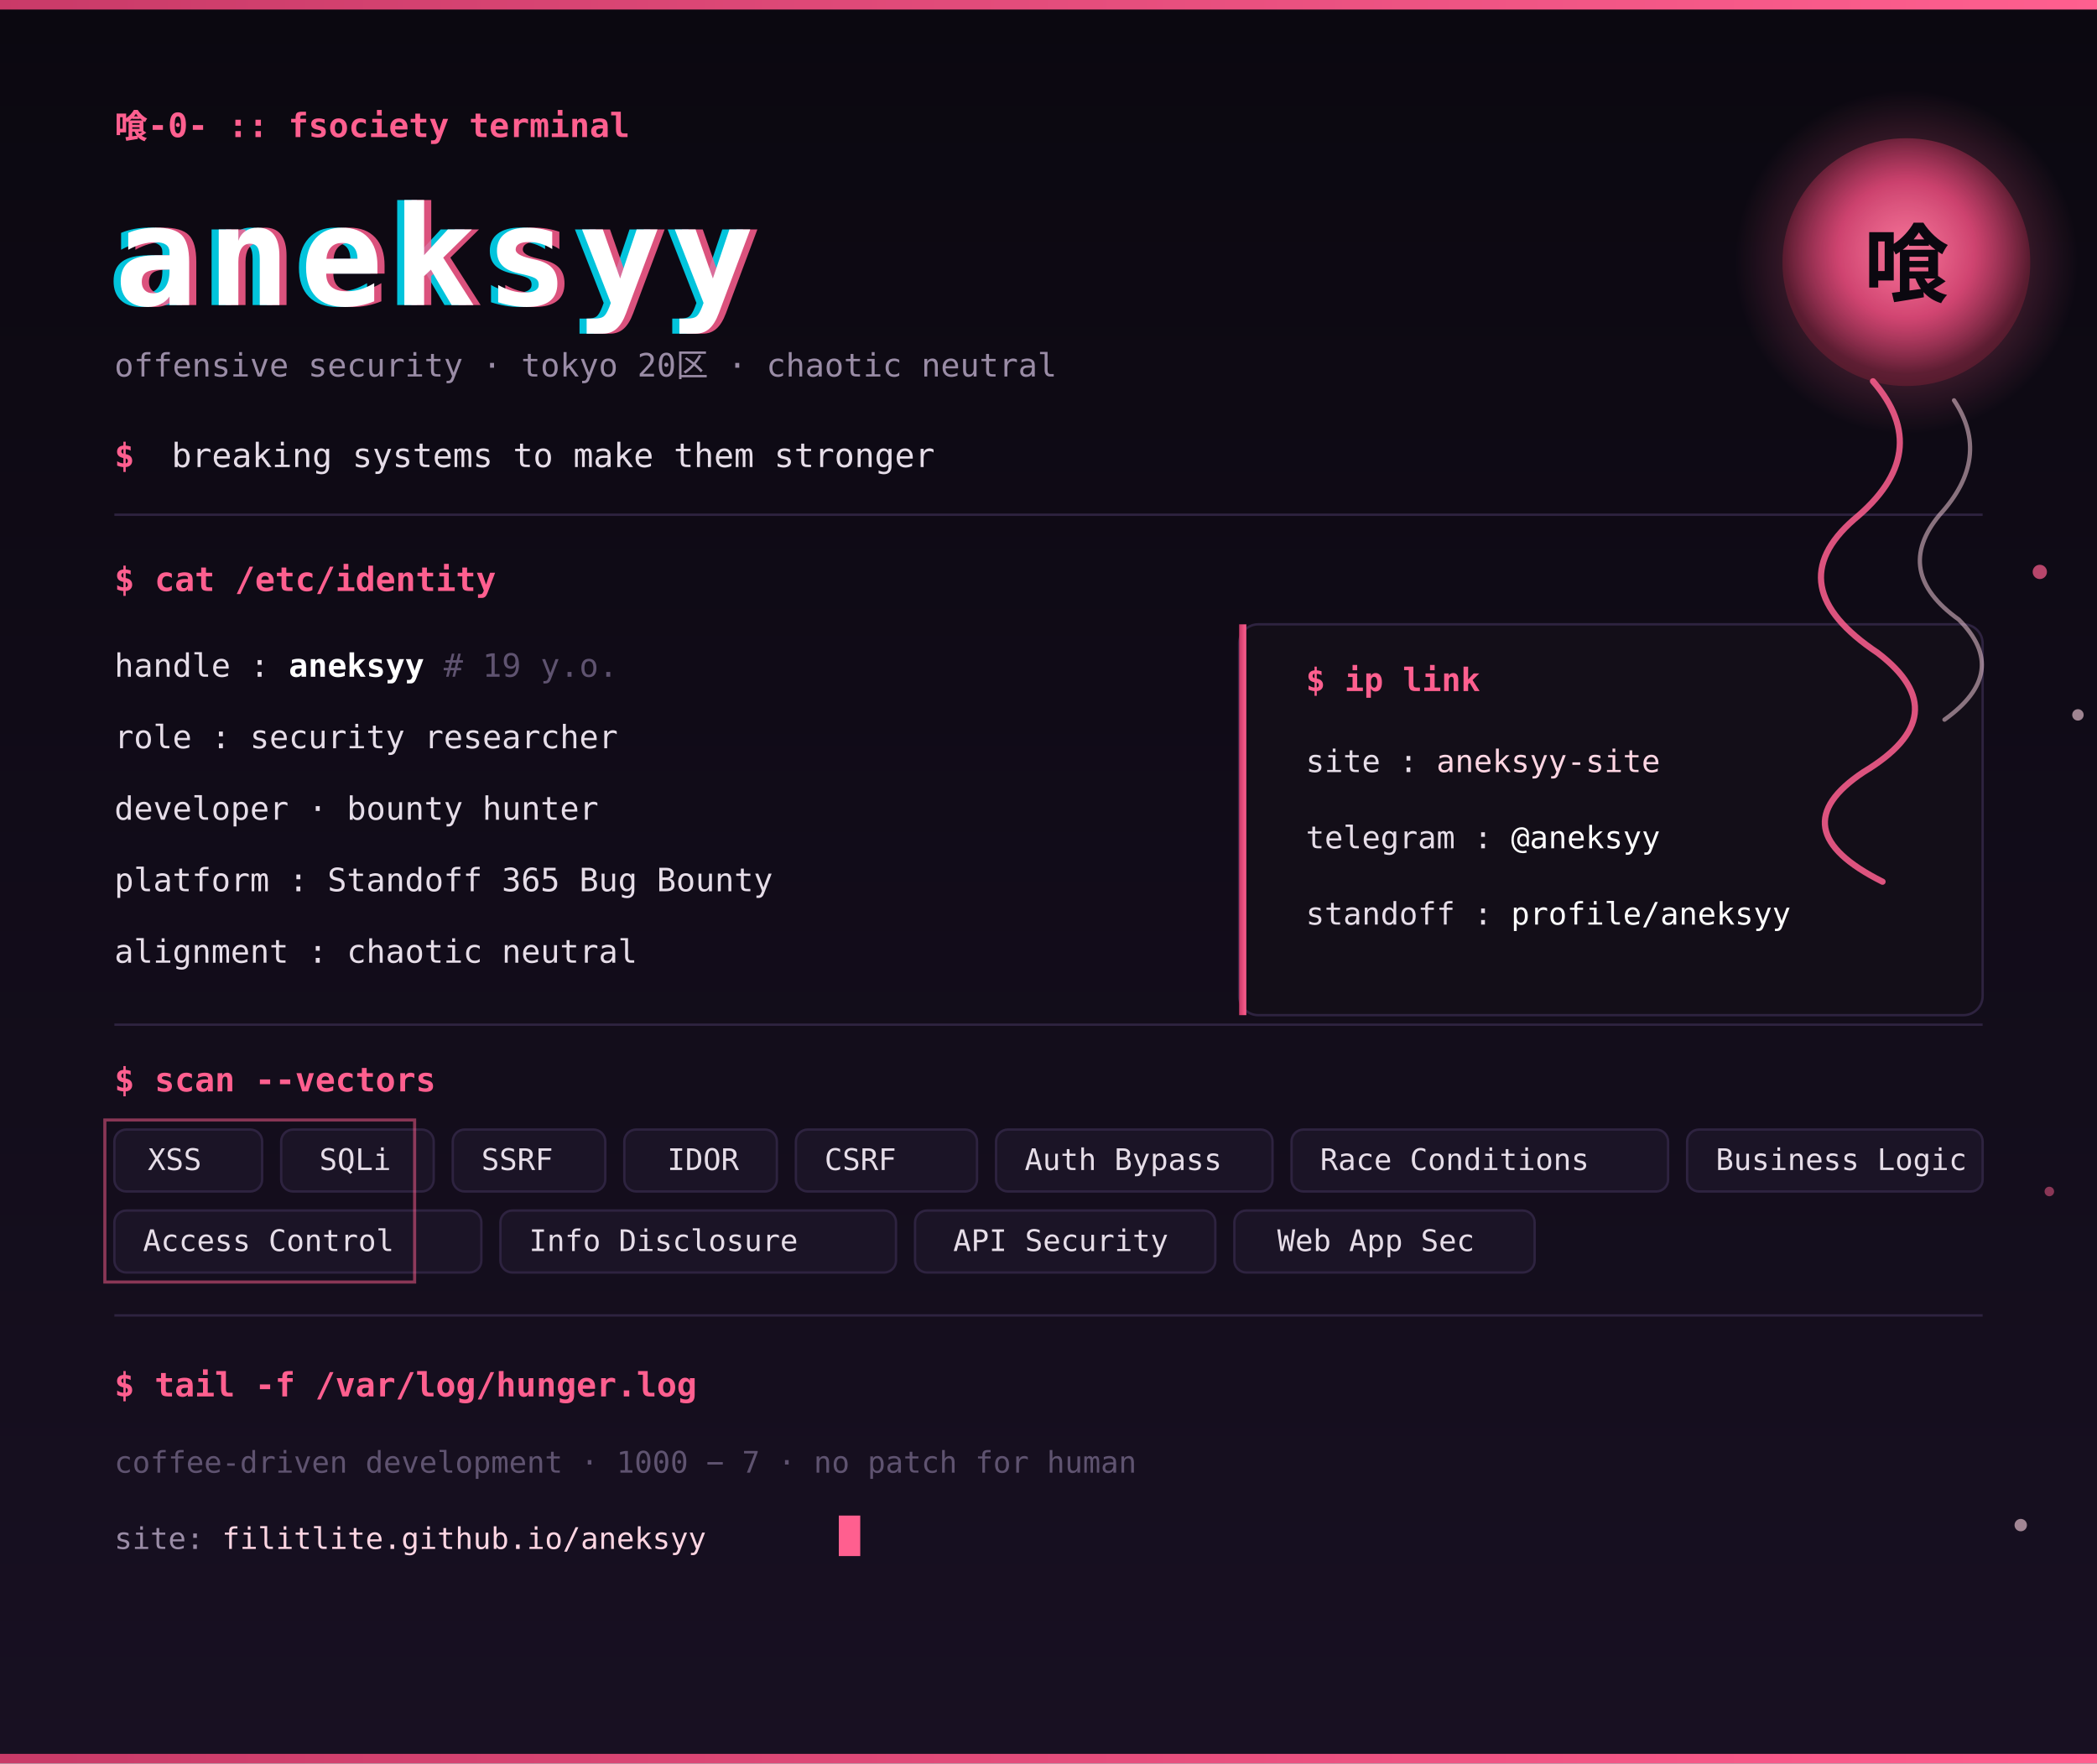
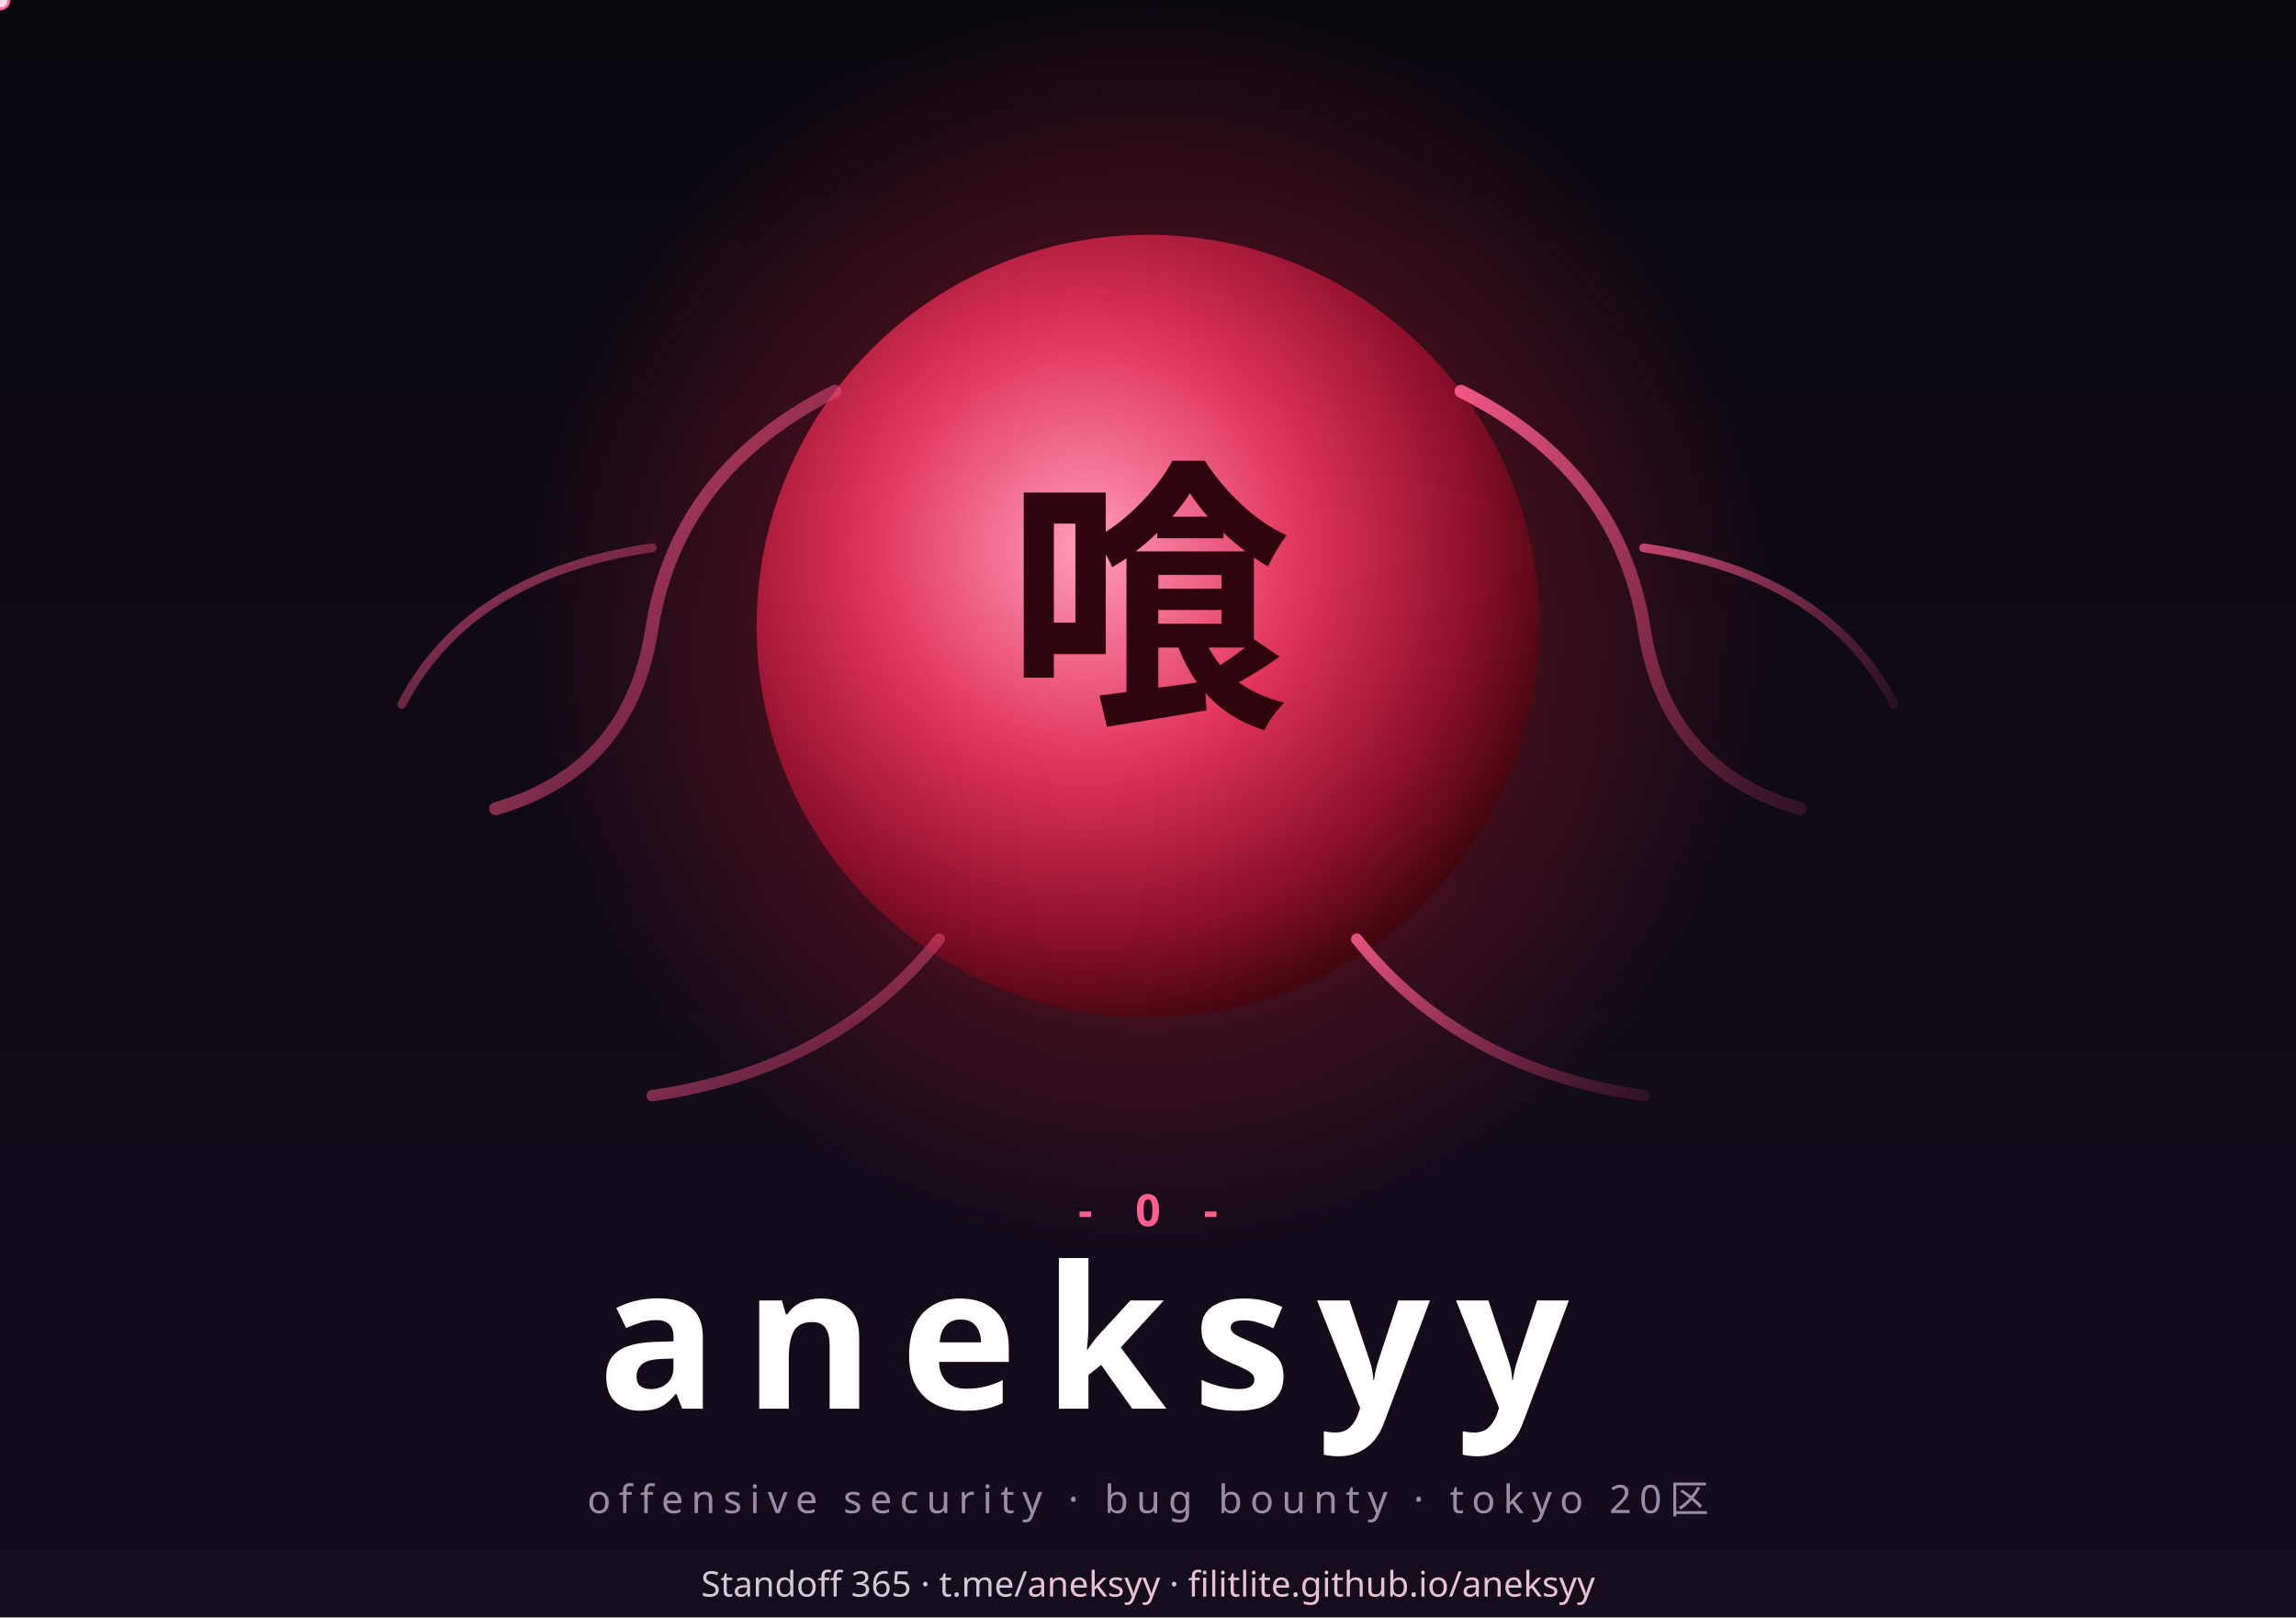
- <svg xmlns="http://www.w3.org/2000/svg" width="880" height="740" viewBox="0 0 880 740" font-family="JetBrains Mono, Consolas, monospace">
+ <svg xmlns="http://www.w3.org/2000/svg" width="880" height="620" viewBox="0 0 880 620" font-family="'Noto Sans JP','JetBrains Mono',sans-serif">
  <defs>
+     <radialGradient id="moon" cx="0.42" cy="0.4" r="0.62">
+       <stop offset="0" stop-color="#ff9db8" />
+       <stop offset="0.45" stop-color="#e0335c" />
+       <stop offset="0.8" stop-color="#8d0f2b" />
+       <stop offset="1" stop-color="#43060f" />
+     </radialGradient>
+     <radialGradient id="moonGlow" cx="0.5" cy="0.5" r="0.5">
+       <stop offset="0" stop-color="#ff1f3d" stop-opacity="0.5" />
+       <stop offset="1" stop-color="#ff1f3d" stop-opacity="0" />
+     </radialGradient>
    <linearGradient id="bg" x1="0" y1="0" x2="0" y2="1">
      <stop offset="0" stop-color="#0b0810" />
-       <stop offset="1" stop-color="#181022" />
+       <stop offset="1" stop-color="#150c1c" />
    </linearGradient>
-     <linearGradient id="acc" x1="0" y1="0" x2="1" y2="0">
-       <stop offset="0" stop-color="#c93a68" />
-       <stop offset="1" stop-color="#ff5f8f" />
+     <linearGradient id="kaku" x1="0" y1="0" x2="1" y2="1">
+       <stop offset="0" stop-color="#ff5f8f" />
+       <stop offset="1" stop-color="#c93a68" stop-opacity="0.2" />
    </linearGradient>
-     <radialGradient id="moon" cx="0.5" cy="0.45" r="0.5">
-       <stop offset="0" stop-color="#ff8fab" />
-       <stop offset="0.55" stop-color="#c93a68" />
-       <stop offset="1" stop-color="#3d0f1e" />
-     </radialGradient>
-     <radialGradient id="glow" cx="0.5" cy="0.5" r="0.5">
-       <stop offset="0" stop-color="#ff5f8f" stop-opacity="0.55" />
-       <stop offset="1" stop-color="#ff5f8f" stop-opacity="0" />
-     </radialGradient>
  </defs>
-   <rect width="880" height="740" fill="url(#bg)" />
-   <rect width="880" height="4" fill="url(#acc)" />
-   <rect y="736" width="880" height="4" fill="url(#acc)" />
-   <circle cx="800" cy="110" r="52" fill="url(#moon)" opacity="0.9">
-     <animate attributeName="r" values="52;55;52" dur="6s" repeatCount="indefinite" />
-     <animate attributeName="opacity" values="0.75;0.95;0.75" dur="6s" repeatCount="indefinite" />
+   <rect width="880" height="620" fill="url(#bg)" />
+   <circle cx="440" cy="240" r="240" fill="url(#moonGlow)">
+     <animate attributeName="r" values="230;250;230" dur="7s" repeatCount="indefinite" />
  </circle>
-   <circle cx="800" cy="110" r="72" fill="url(#glow)">
-     <animate attributeName="opacity" values="0.5;1;0.5" dur="6s" repeatCount="indefinite" />
+   <circle cx="440" cy="240" r="150" fill="url(#moon)">
+     <animate attributeName="r" values="148;153;148" dur="7s" repeatCount="indefinite" />
+     <animate attributeName="opacity" values="0.92;1;0.92" dur="7s" repeatCount="indefinite" />
  </circle>
-   <text x="782" y="124" fill="#0b0810" font-size="36" font-weight="700" font-family="'Noto Sans JP', sans-serif">喰</text>
-   <text x="48" y="58" fill="#ff5f8f" font-size="14" font-weight="700">喰-0- :: fsociety terminal</text>
-   <g>
-     <text x="48" y="128" fill="#00e5ff" font-size="58" font-weight="700" letter-spacing="4" opacity="0.85" transform="translate(-3 0)">aneksyy
-       <animate attributeName="opacity" values="0.85;0.85;0;0.85;0.85" keyTimes="0;0.9;0.93;0.96;1" dur="4s" repeatCount="indefinite" />
-       <animate attributeName="x" values="48;48;45;48;48" keyTimes="0;0.9;0.93;0.96;1" dur="4s" repeatCount="indefinite" />
-     </text>
-     <text x="48" y="128" fill="#ff5f8f" font-size="58" font-weight="700" letter-spacing="4" opacity="0.85" transform="translate(3 0)">aneksyy
-       <animate attributeName="opacity" values="0.85;0.85;0;0.85;0.85" keyTimes="0;0.91;0.94;0.97;1" dur="4s" repeatCount="indefinite" />
-       <animate attributeName="x" values="48;48;51;48;48" keyTimes="0;0.91;0.94;0.97;1" dur="4s" repeatCount="indefinite" />
-     </text>
-     <text x="48" y="128" fill="#ffffff" font-size="58" font-weight="700" letter-spacing="4">aneksyy
-       <animate attributeName="opacity" values="1;1;0.25;1;1" keyTimes="0;0.9;0.94;0.97;1" dur="4s" repeatCount="indefinite" />
+   <text x="440" y="270" fill="#30040c" font-size="110" font-weight="900" text-anchor="middle">喰</text>
+   <g fill="none" stroke="url(#kaku)" stroke-linecap="round">
+     <path d="M 320 150 q -60 30 -70 90 q -8 55 -60 70" stroke-width="5" opacity="0.9">
+       <animate attributeName="d" values="M 320 150 q -60 30 -70 90 q -8 55 -60 70;                 M 320 150 q -72 40 -78 96 q -4 60 -66 80;                 M 320 150 q -60 30 -70 90 q -8 55 -60 70" dur="4.4s" repeatCount="indefinite" />
+     </path>
+     <path d="M 250 210 q -70 10 -96 60" stroke-width="3.4" opacity="0.7">
+       <animate attributeName="d" values="M 250 210 q -70 10 -96 60;                 M 250 210 q -80 -6 -104 50;                 M 250 210 q -70 10 -96 60" dur="3.8s" repeatCount="indefinite" />
+     </path>
+     <path d="M 560 150 q 60 30 70 90 q 8 55 60 70" stroke-width="5" opacity="0.9">
+       <animate attributeName="d" values="M 560 150 q 60 30 70 90 q 8 55 60 70;                 M 560 150 q 72 40 78 96 q 4 60 66 80;                 M 560 150 q 60 30 70 90 q 8 55 60 70" dur="4.2s" repeatCount="indefinite" />
+     </path>
+     <path d="M 630 210 q 70 10 96 60" stroke-width="3.4" opacity="0.7">
+       <animate attributeName="d" values="M 630 210 q 70 10 96 60;                 M 630 210 q 80 -6 104 50;                 M 630 210 q 70 10 96 60" dur="3.6s" repeatCount="indefinite" />
+     </path>
+     <path d="M 360 360 q -40 50 -110 60" stroke-width="4.4" opacity="0.85">
+       <animate attributeName="d" values="M 360 360 q -40 50 -110 60;                 M 360 360 q -52 58 -122 66;                 M 360 360 q -40 50 -110 60" dur="4s" repeatCount="indefinite" />
+     </path>
+     <path d="M 520 360 q 40 50 110 60" stroke-width="4.4" opacity="0.85">
+       <animate attributeName="d" values="M 520 360 q 40 50 110 60;                 M 520 360 q 52 58 122 66;                 M 520 360 q 40 50 110 60" dur="4.1s" repeatCount="indefinite" />
+     </path>
+   </g>
+   <circle r="4" fill="#ff5f8f">
+     <animate attributeName="cx" values="200;170;150" dur="3s" repeatCount="indefinite" />
+     <animate attributeName="cy" values="315;330;345" dur="3s" repeatCount="indefinite" />
+     <animate attributeName="opacity" values="0;0.9;0" dur="3s" repeatCount="indefinite" />
+   </circle>
+   <circle r="3.4" fill="#ff5f8f">
+     <animate attributeName="cx" values="680;710;730" dur="2.6s" repeatCount="indefinite" />
+     <animate attributeName="cy" values="315;330;345" dur="2.6s" repeatCount="indefinite" />
+     <animate attributeName="opacity" values="0;0.9;0" dur="2.6s" repeatCount="indefinite" />
+   </circle>
+   <circle r="3" fill="#ffd6e3">
+     <animate attributeName="cx" values="260;230" dur="4s" repeatCount="indefinite" />
+     <animate attributeName="cy" values="290;330" dur="4s" repeatCount="indefinite" />
+     <animate attributeName="opacity" values="0;0.8;0" dur="4s" repeatCount="indefinite" />
+   </circle>
+   <text x="440" y="470" fill="#ff5f8f" font-size="17" text-anchor="middle" letter-spacing="6" font-weight="700">- 0 -</text>
+   <text x="440" y="540" fill="#ffffff" font-size="76" font-weight="900" text-anchor="middle" letter-spacing="10" style="text-transform:lowercase">aneksyy
+     <animate attributeName="opacity" values="1;1;0.25;1;1" keyTimes="0;0.88;0.93;0.97;1" dur="4.4s" repeatCount="indefinite" />
+     <animate attributeName="fill" values="#ffffff;#ffffff;#ff5f8f;#ffffff" keyTimes="0;0.88;0.93;0.97;1" dur="4.4s" repeatCount="indefinite" />
+   </text>
+   <text x="440" y="580" fill="#9a8ca6" font-size="15" text-anchor="middle" letter-spacing="3">offensive security · bug bounty · tokyo 20区</text>
+   <g font-size="13.5" text-anchor="middle" fill="#e6dde8">
+     <text x="440" y="612" opacity="0.9"> Standoff 365 · t.me/<tspan fill="#ffd6e3">aneksyy</tspan> · <tspan fill="#ffd6e3">filitlite.github.io/aneksyy</tspan>
    </text>
  </g>
-   <text x="48" y="158" fill="#9a8ca6" font-size="13.5">offensive security · tokyo 20区 · chaotic neutral</text>
-   <text x="48" y="196" fill="#ff5f8f" font-size="14" font-weight="700">$ </text>
-   <text x="72" y="196" fill="#e6dde8" font-size="14">breaking systems to make them stronger
-     <animate attributeName="opacity" values="1;1;0;0;1" keyTimes="0;0.45;0.5;0.95;1" dur="4s" repeatCount="indefinite" />
-   </text>
-   <line x1="48" y1="216" x2="832" y2="216" stroke="#2e2340" stroke-width="1" />
-   <text x="48" y="248" fill="#ff5f8f" font-size="14" font-weight="700">$ cat /etc/identity</text>
-   <g font-size="13.5">
-     <text x="48" y="284" fill="#e6dde8">handle    : <tspan fill="#ffffff" font-weight="700">aneksyy</tspan>
-       <tspan fill="#5f5370"># 19 y.o.</tspan>
-       <animate attributeName="opacity" values="0;0;1;1" keyTimes="0;0.06;0.14;1" dur="7s" repeatCount="indefinite" />
-     </text>
-     <text x="48" y="314" fill="#e6dde8">role      : security researcher
-       <animate attributeName="opacity" values="0;0;1;1" keyTimes="0;0.16;0.24;1" dur="7s" repeatCount="indefinite" />
-     </text>
-     <text x="48" y="344" fill="#e6dde8">            developer · bounty hunter
-       <animate attributeName="opacity" values="0;0;1;1" keyTimes="0;0.22;0.3;1" dur="7s" repeatCount="indefinite" />
-     </text>
-     <text x="48" y="374" fill="#e6dde8">platform  : Standoff 365 Bug Bounty
-       <animate attributeName="opacity" values="0;0;1;1" keyTimes="0;0.3;0.38;1" dur="7s" repeatCount="indefinite" />
-     </text>
-     <text x="48" y="404" fill="#e6dde8">alignment : chaotic neutral
-       <animate attributeName="opacity" values="0;0;1;1" keyTimes="0;0.38;0.46;1" dur="7s" repeatCount="indefinite" />
-     </text>
-   </g>
-   <rect x="520" y="262" width="312" height="164" rx="8" fill="#130e18" stroke="#2e2340" />
-   <rect x="520" y="262" width="3" height="164" fill="url(#acc)" />
-   <text x="548" y="290" fill="#ff5f8f" font-size="13.5" font-weight="700">$ ip link</text>
-   <g font-size="13" fill="#e6dde8">
-     <text x="548" y="324">site     : <tspan fill="#ffd6e3">aneksyy-site</tspan>
-       <animate attributeName="opacity" values="0;0;1;1" keyTimes="0;0.5;0.58;1" dur="7s" repeatCount="indefinite" />
-     </text>
-     <text x="548" y="356">telegram  : <tspan fill="#ffffff">@aneksyy</tspan>
-       <animate attributeName="opacity" values="0;0;1;1" keyTimes="0;0.6;0.68;1" dur="7s" repeatCount="indefinite" />
-     </text>
-     <text x="548" y="388">standoff  : <tspan fill="#ffffff">profile/aneksyy</tspan>
-       <animate attributeName="opacity" values="0;0;1;1" keyTimes="0;0.7;0.78;1" dur="7s" repeatCount="indefinite" />
-     </text>
-   </g>
-   <line x1="48" y1="430" x2="832" y2="430" stroke="#2e2340" stroke-width="1" />
-   <text x="48" y="458" fill="#ff5f8f" font-size="14" font-weight="700">$ scan --vectors</text>
-   <g font-size="12.5" fill="#e6dde8">
-     <g>
-       <rect x="48" y="474" width="62" height="26" rx="5" fill="#1b1426" stroke="#2e2340" />
-       <text x="62" y="491">XSS</text>
-       <rect x="118" y="474" width="64" height="26" rx="5" fill="#1b1426" stroke="#2e2340" />
-       <text x="134" y="491">SQLi</text>
-       <rect x="190" y="474" width="64" height="26" rx="5" fill="#1b1426" stroke="#2e2340" />
-       <text x="202" y="491">SSRF</text>
-       <rect x="262" y="474" width="64" height="26" rx="5" fill="#1b1426" stroke="#2e2340" />
-       <text x="280" y="491">IDOR</text>
-       <rect x="334" y="474" width="76" height="26" rx="5" fill="#1b1426" stroke="#2e2340" />
-       <text x="346" y="491">CSRF</text>
-       <rect x="418" y="474" width="116" height="26" rx="5" fill="#1b1426" stroke="#2e2340" />
-       <text x="430" y="491">Auth Bypass</text>
-       <rect x="542" y="474" width="158" height="26" rx="5" fill="#1b1426" stroke="#2e2340" />
-       <text x="554" y="491">Race Conditions</text>
-       <rect x="708" y="474" width="124" height="26" rx="5" fill="#1b1426" stroke="#2e2340" />
-       <text x="720" y="491">Business Logic</text>
-       <rect x="48" y="508" width="154" height="26" rx="5" fill="#1b1426" stroke="#2e2340" />
-       <text x="60" y="525">Access Control</text>
-       <rect x="210" y="508" width="166" height="26" rx="5" fill="#1b1426" stroke="#2e2340" />
-       <text x="222" y="525">Info Disclosure</text>
-       <rect x="384" y="508" width="126" height="26" rx="5" fill="#1b1426" stroke="#2e2340" />
-       <text x="400" y="525">API Security</text>
-       <rect x="518" y="508" width="126" height="26" rx="5" fill="#1b1426" stroke="#2e2340" />
-       <text x="536" y="525">Web App Sec</text>
-       <rect x="44" y="470" width="130" height="68" fill="none" stroke="#ff5f8f" stroke-width="1.3" opacity="0.5">
-         <animate attributeName="opacity" values="0;0.75;0" dur="2.6s" repeatCount="indefinite" />
-         <animateTransform attributeName="transform" type="translate" values="0 0; 700 0; 0 0" dur="8s" repeatCount="indefinite" />
-       </rect>
-     </g>
-   </g>
-   <line x1="48" y1="552" x2="832" y2="552" stroke="#2e2340" stroke-width="1" />
-   <text x="48" y="586" fill="#ff5f8f" font-size="14" font-weight="700">$ tail -f /var/log/hunger.log</text>
-   <text x="48" y="618" fill="#5f5370" font-size="12.5">coffee-driven development · 1000 − 7 · no patch for human</text>
-   <text x="48" y="650" fill="#9a8ca6" font-size="12.5">site: <tspan fill="#ffd6e3">filitlite.github.io/aneksyy</tspan>
-   </text>
-   <rect x="352" y="636" width="9" height="17" fill="#ff5f8f">
-     <animate attributeName="opacity" values="1;1;0;0;1" keyTimes="0;0.5;0.5;1;1" dur="1.2s" repeatCount="indefinite" />
-   </rect>
-   <g stroke="url(#acc)" fill="none" stroke-linecap="round" opacity="0.85">
-     <path d="M 786 160 q 26 30 -8 58 q -32 28 10 56 q 34 26 -6 50 q -36 24 8 46" stroke="#ff5f8f" stroke-width="2.6">
-       <animate attributeName="d" values="M 786 160 q 26 30 -8 58 q -32 28 10 56 q 34 26 -6 50 q -36 24 8 46;                 M 786 160 q -26 30 10 58 q 30 28 -12 56 q -34 26 8 50 q 32 24 -10 46;                 M 786 160 q 26 30 -8 58 q -32 28 10 56 q 34 26 -6 50 q -36 24 8 46" dur="3.4s" repeatCount="indefinite" />
-     </path>
-     <path d="M 820 168 q 16 24 -6 48 q -20 24 8 44 q 22 22 -6 42" stroke="#ffd6e3" stroke-width="1.8" opacity="0.6">
-       <animate attributeName="d" values="M 820 168 q 16 24 -6 48 q -20 24 8 44 q 22 22 -6 42;                 M 820 168 q -14 24 8 48 q 16 24 -10 44 q -18 22 8 42;                 M 820 168 q 16 24 -6 48 q -20 24 8 44 q 22 22 -6 42" dur="2.8s" repeatCount="indefinite" />
-     </path>
-   </g>
-   <circle cx="856" cy="240" r="3" fill="#ff5f8f" opacity="0.7">
-     <animate attributeName="cy" values="220;340" dur="3.5s" repeatCount="indefinite" />
-     <animate attributeName="opacity" values="0;0.8;0" dur="3.5s" repeatCount="indefinite" />
-   </circle>
-   <circle cx="872" cy="300" r="2.4" fill="#ffd6e3" opacity="0.6">
-     <animate attributeName="cy" values="280;400" dur="4.2s" repeatCount="indefinite" />
-     <animate attributeName="opacity" values="0;0.7;0" dur="4.2s" repeatCount="indefinite" />
-   </circle>
-   <circle cx="860" cy="500" r="2" fill="#ff5f8f" opacity="0.5">
-     <animate attributeName="cy" values="480;620" dur="5s" repeatCount="indefinite" />
-     <animate attributeName="opacity" values="0;0.6;0" dur="5s" repeatCount="indefinite" />
-   </circle>
-   <circle cx="848" cy="640" r="2.6" fill="#ffd6e3" opacity="0.6">
-     <animate attributeName="cy" values="620;720" dur="4.6s" repeatCount="indefinite" />
-     <animate attributeName="opacity" values="0;0.65;0" dur="4.6s" repeatCount="indefinite" />
-   </circle>
</svg>
